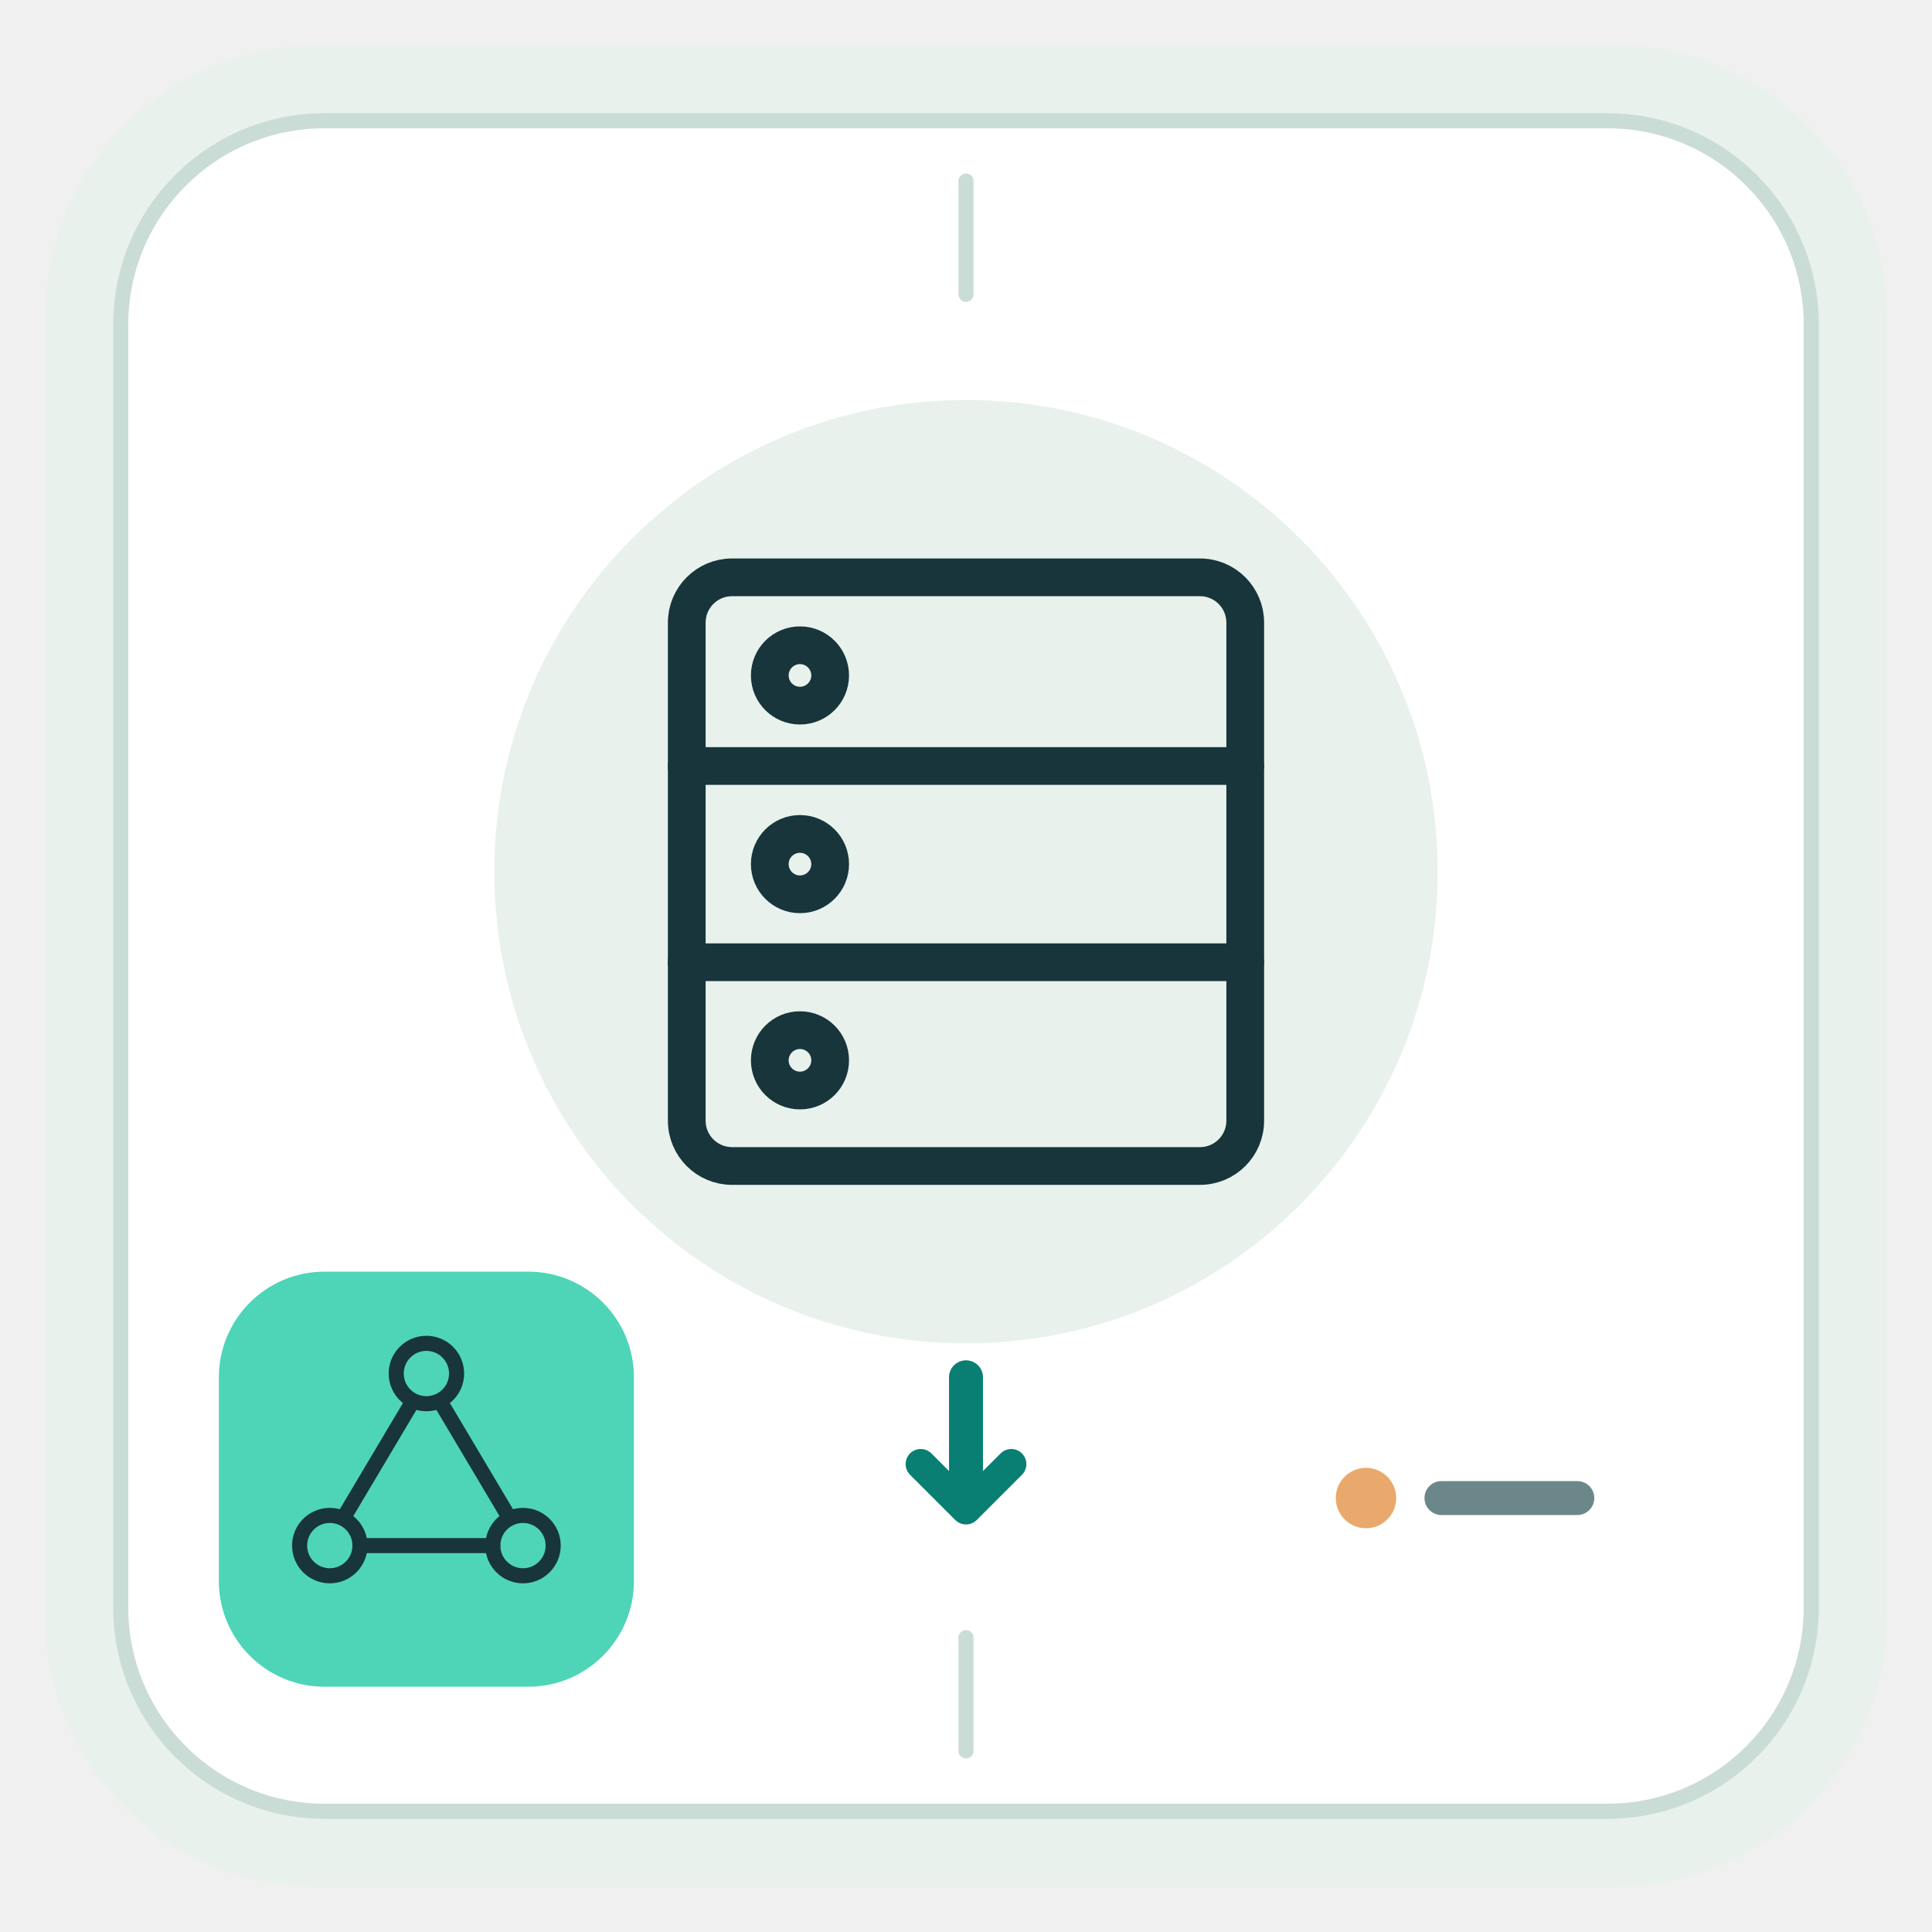
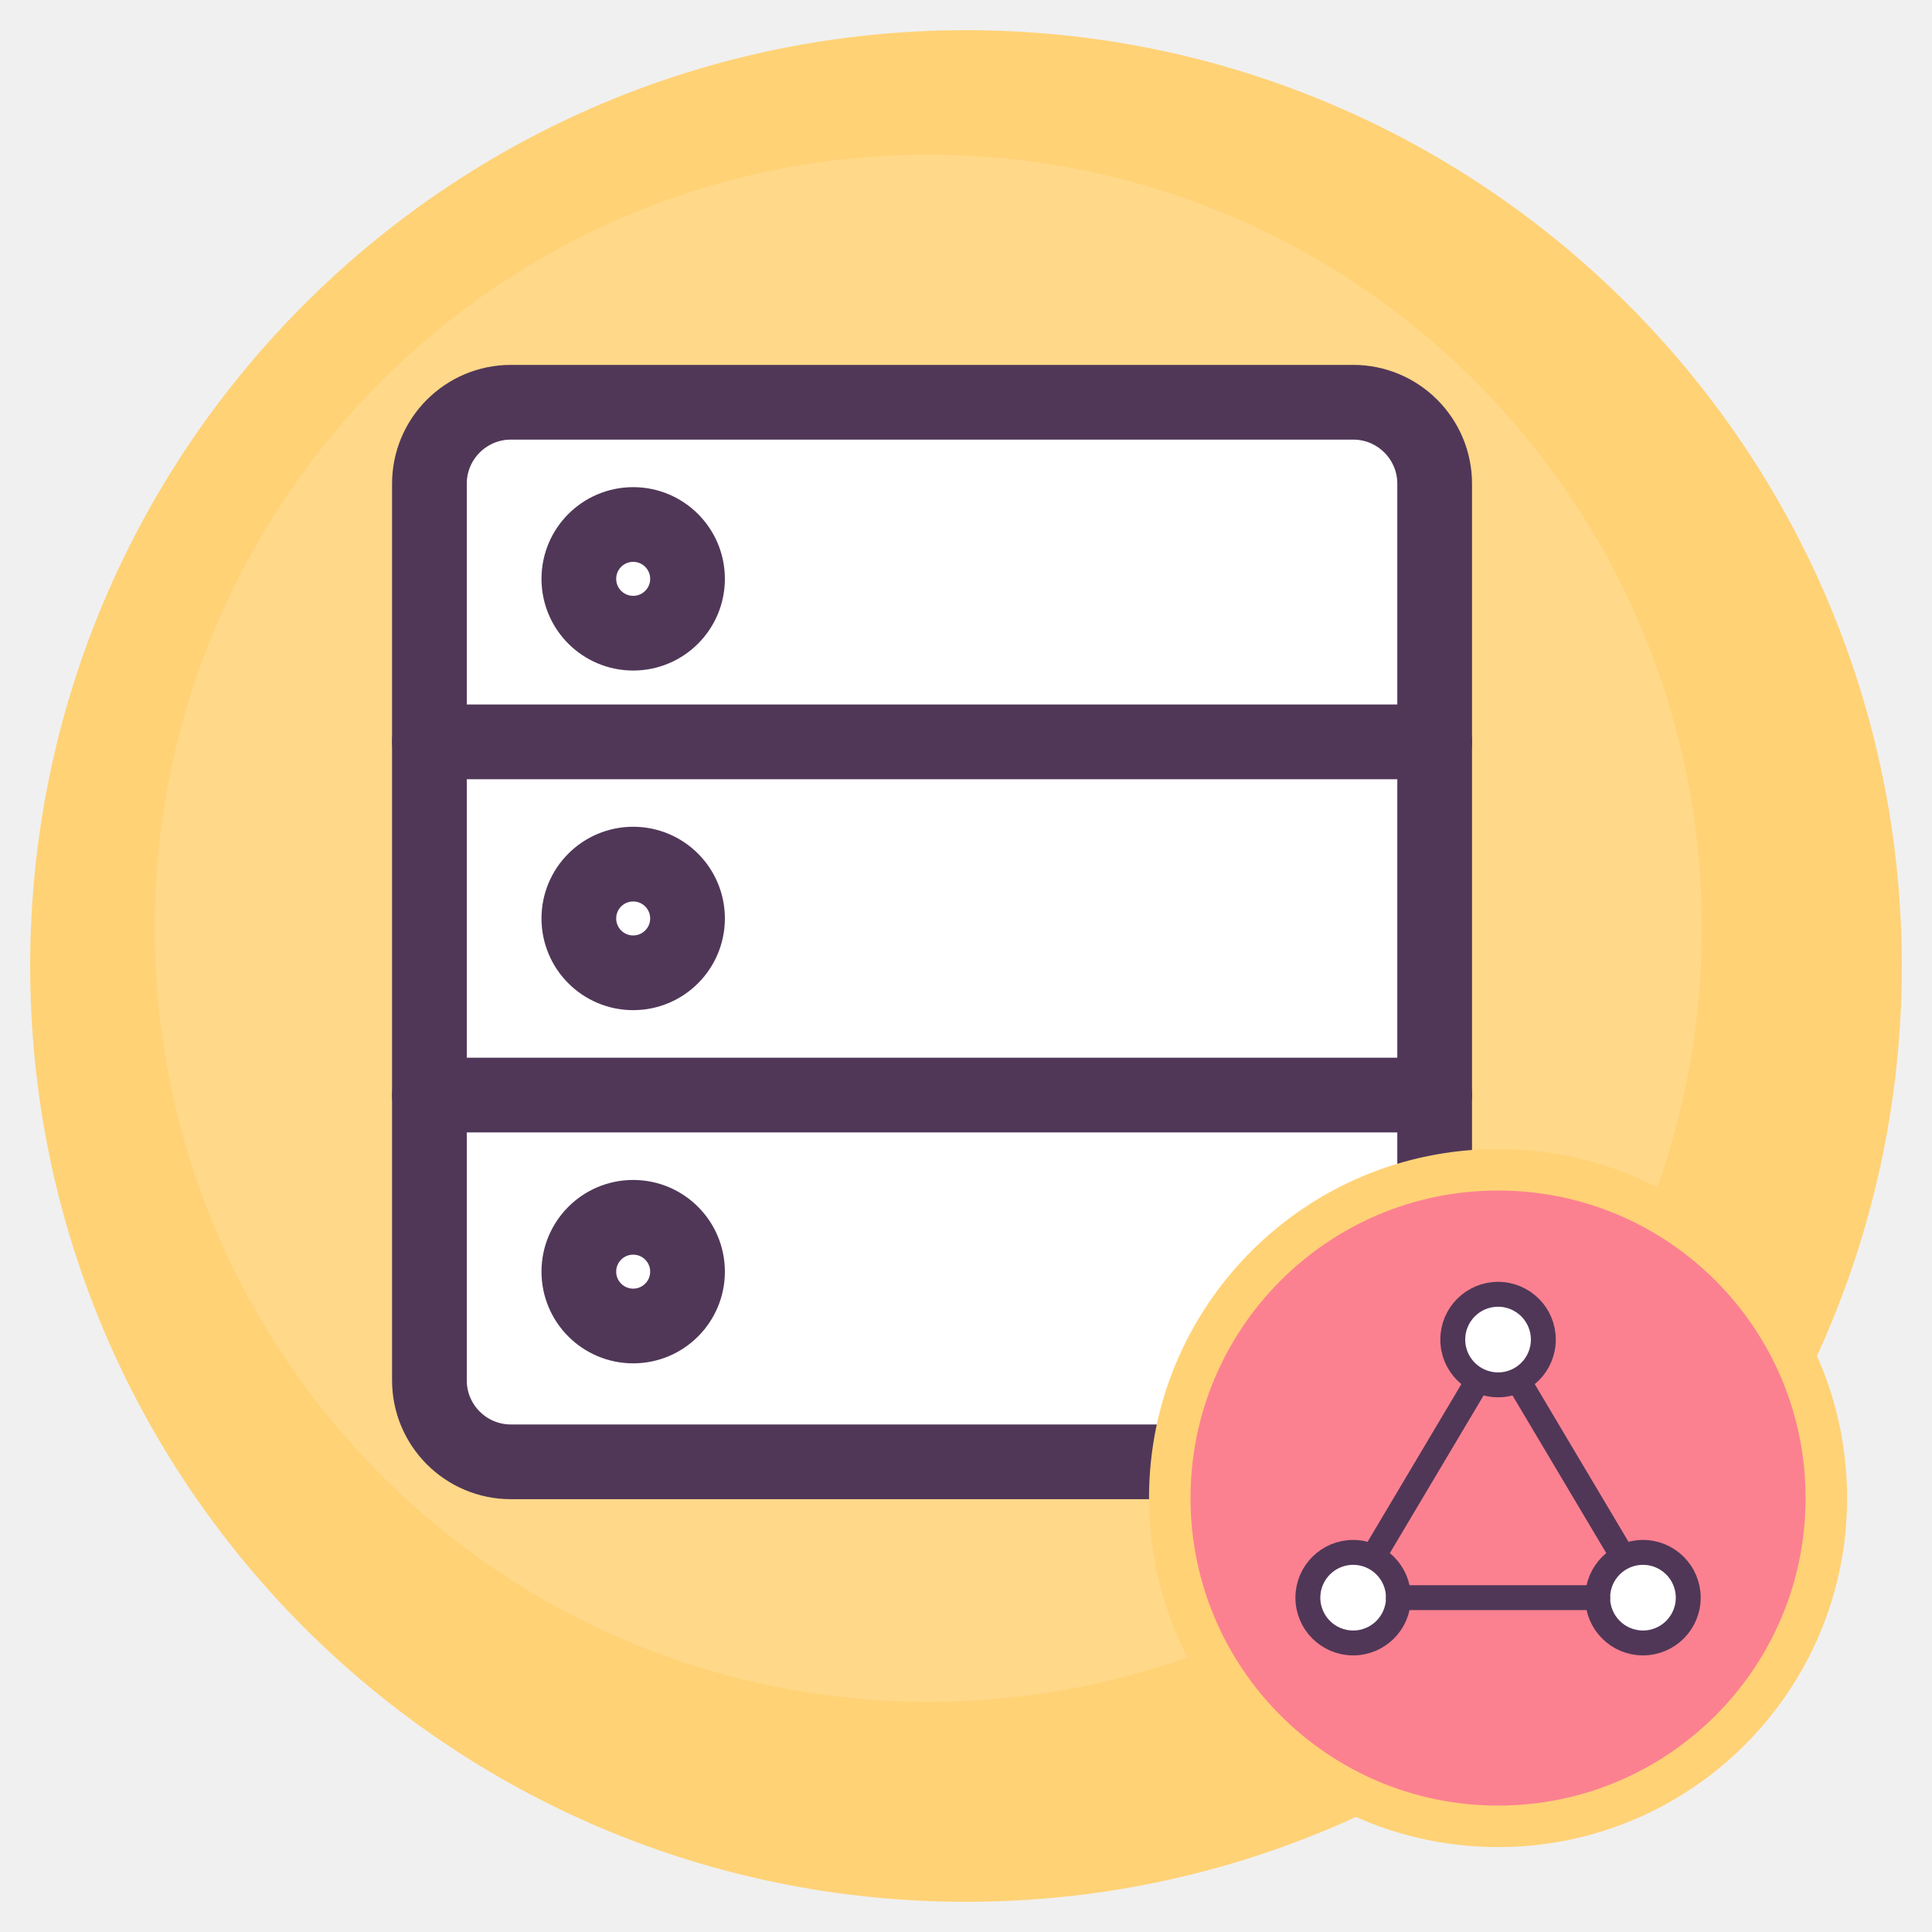
<svg xmlns="http://www.w3.org/2000/svg" viewBox="0 0 512 512" role="img" aria-labelledby="title description">
-   <rect x="12" y="12" width="488" height="488" rx="72" fill="#E8F1EC" />
-   <rect x="32" y="32" width="448" height="448" rx="54" fill="#FFFFFF" stroke="#CADCD6" stroke-width="4" />
-   <path d="M256 48v30M256 434v30" stroke="#CADCD6" stroke-width="4" stroke-linecap="round" />
-   <circle cx="256" cy="231" r="125" fill="#E8F1EC" />
-   <g transform="translate(156 131) scale(2.00)" fill="none" stroke="#17353B" stroke-width="5" stroke-linecap="round" stroke-linejoin="round">
-     <rect x="13" y="11" width="74" height="78" rx="6" />
+   <circle cx="256" cy="256" r="248" fill="#FFD276" />
+   <circle cx="246" cy="246" r="205" fill="#FFFFFF" opacity=".14" />
+   <g transform="translate(67 67) scale(3.60)" fill="none" stroke="#503758" stroke-width="5.5" stroke-linecap="round" stroke-linejoin="round">
+     <rect fill="#FFFFFF" x="13" y="11" width="74" height="78" rx="6" />
    <path d="M13 36h74M13 62h74" />
-     <circle cx="28" cy="24" r="4" />
-     <circle cx="28" cy="49" r="4" />
-     <circle cx="28" cy="75" r="4" />
+     <circle fill="#FFFFFF" cx="28" cy="24" r="4" />
+     <circle fill="#FFFFFF" cx="28" cy="49" r="4" />
+     <circle fill="#FFFFFF" cx="28" cy="75" r="4" />
  </g>
-   <path d="M256 365v34" stroke="#087F72" stroke-width="9" stroke-linecap="round" />
-   <path d="m244 388 12 12 12-12" fill="none" stroke="#087F72" stroke-width="8" stroke-linecap="round" stroke-linejoin="round" />
-   <rect x="58" y="337" width="110" height="110" rx="28" fill="#4ED5B7" />
-   <g transform="translate(73 352) scale(0.80)" fill="none" stroke="#17353B" stroke-width="5" stroke-linecap="round" stroke-linejoin="round">
-     <circle cx="50" cy="15" r="10" />
-     <circle cx="18" cy="72" r="10" />
-     <circle cx="82" cy="72" r="10" />
+   <circle cx="397" cy="397" r="87" fill="#FC8190" stroke="#FFD276" stroke-width="11" />
+   <g transform="translate(337 337) scale(1.20)" fill="none" stroke="#503758" stroke-width="5.5" stroke-linecap="round" stroke-linejoin="round">
+     <circle fill="#FFFFFF" cx="50" cy="15" r="10" />
+     <circle fill="#FFFFFF" cx="18" cy="72" r="10" />
+     <circle fill="#FFFFFF" cx="82" cy="72" r="10" />
    <path d="M45 25 23 62m32-37 22 37M28 72h44" />
  </g>
-   <circle cx="362" cy="397" r="8" fill="#E9A86C" />
-   <path d="M382 397h36" stroke="#6B878A" stroke-width="9" stroke-linecap="round" />
</svg>
